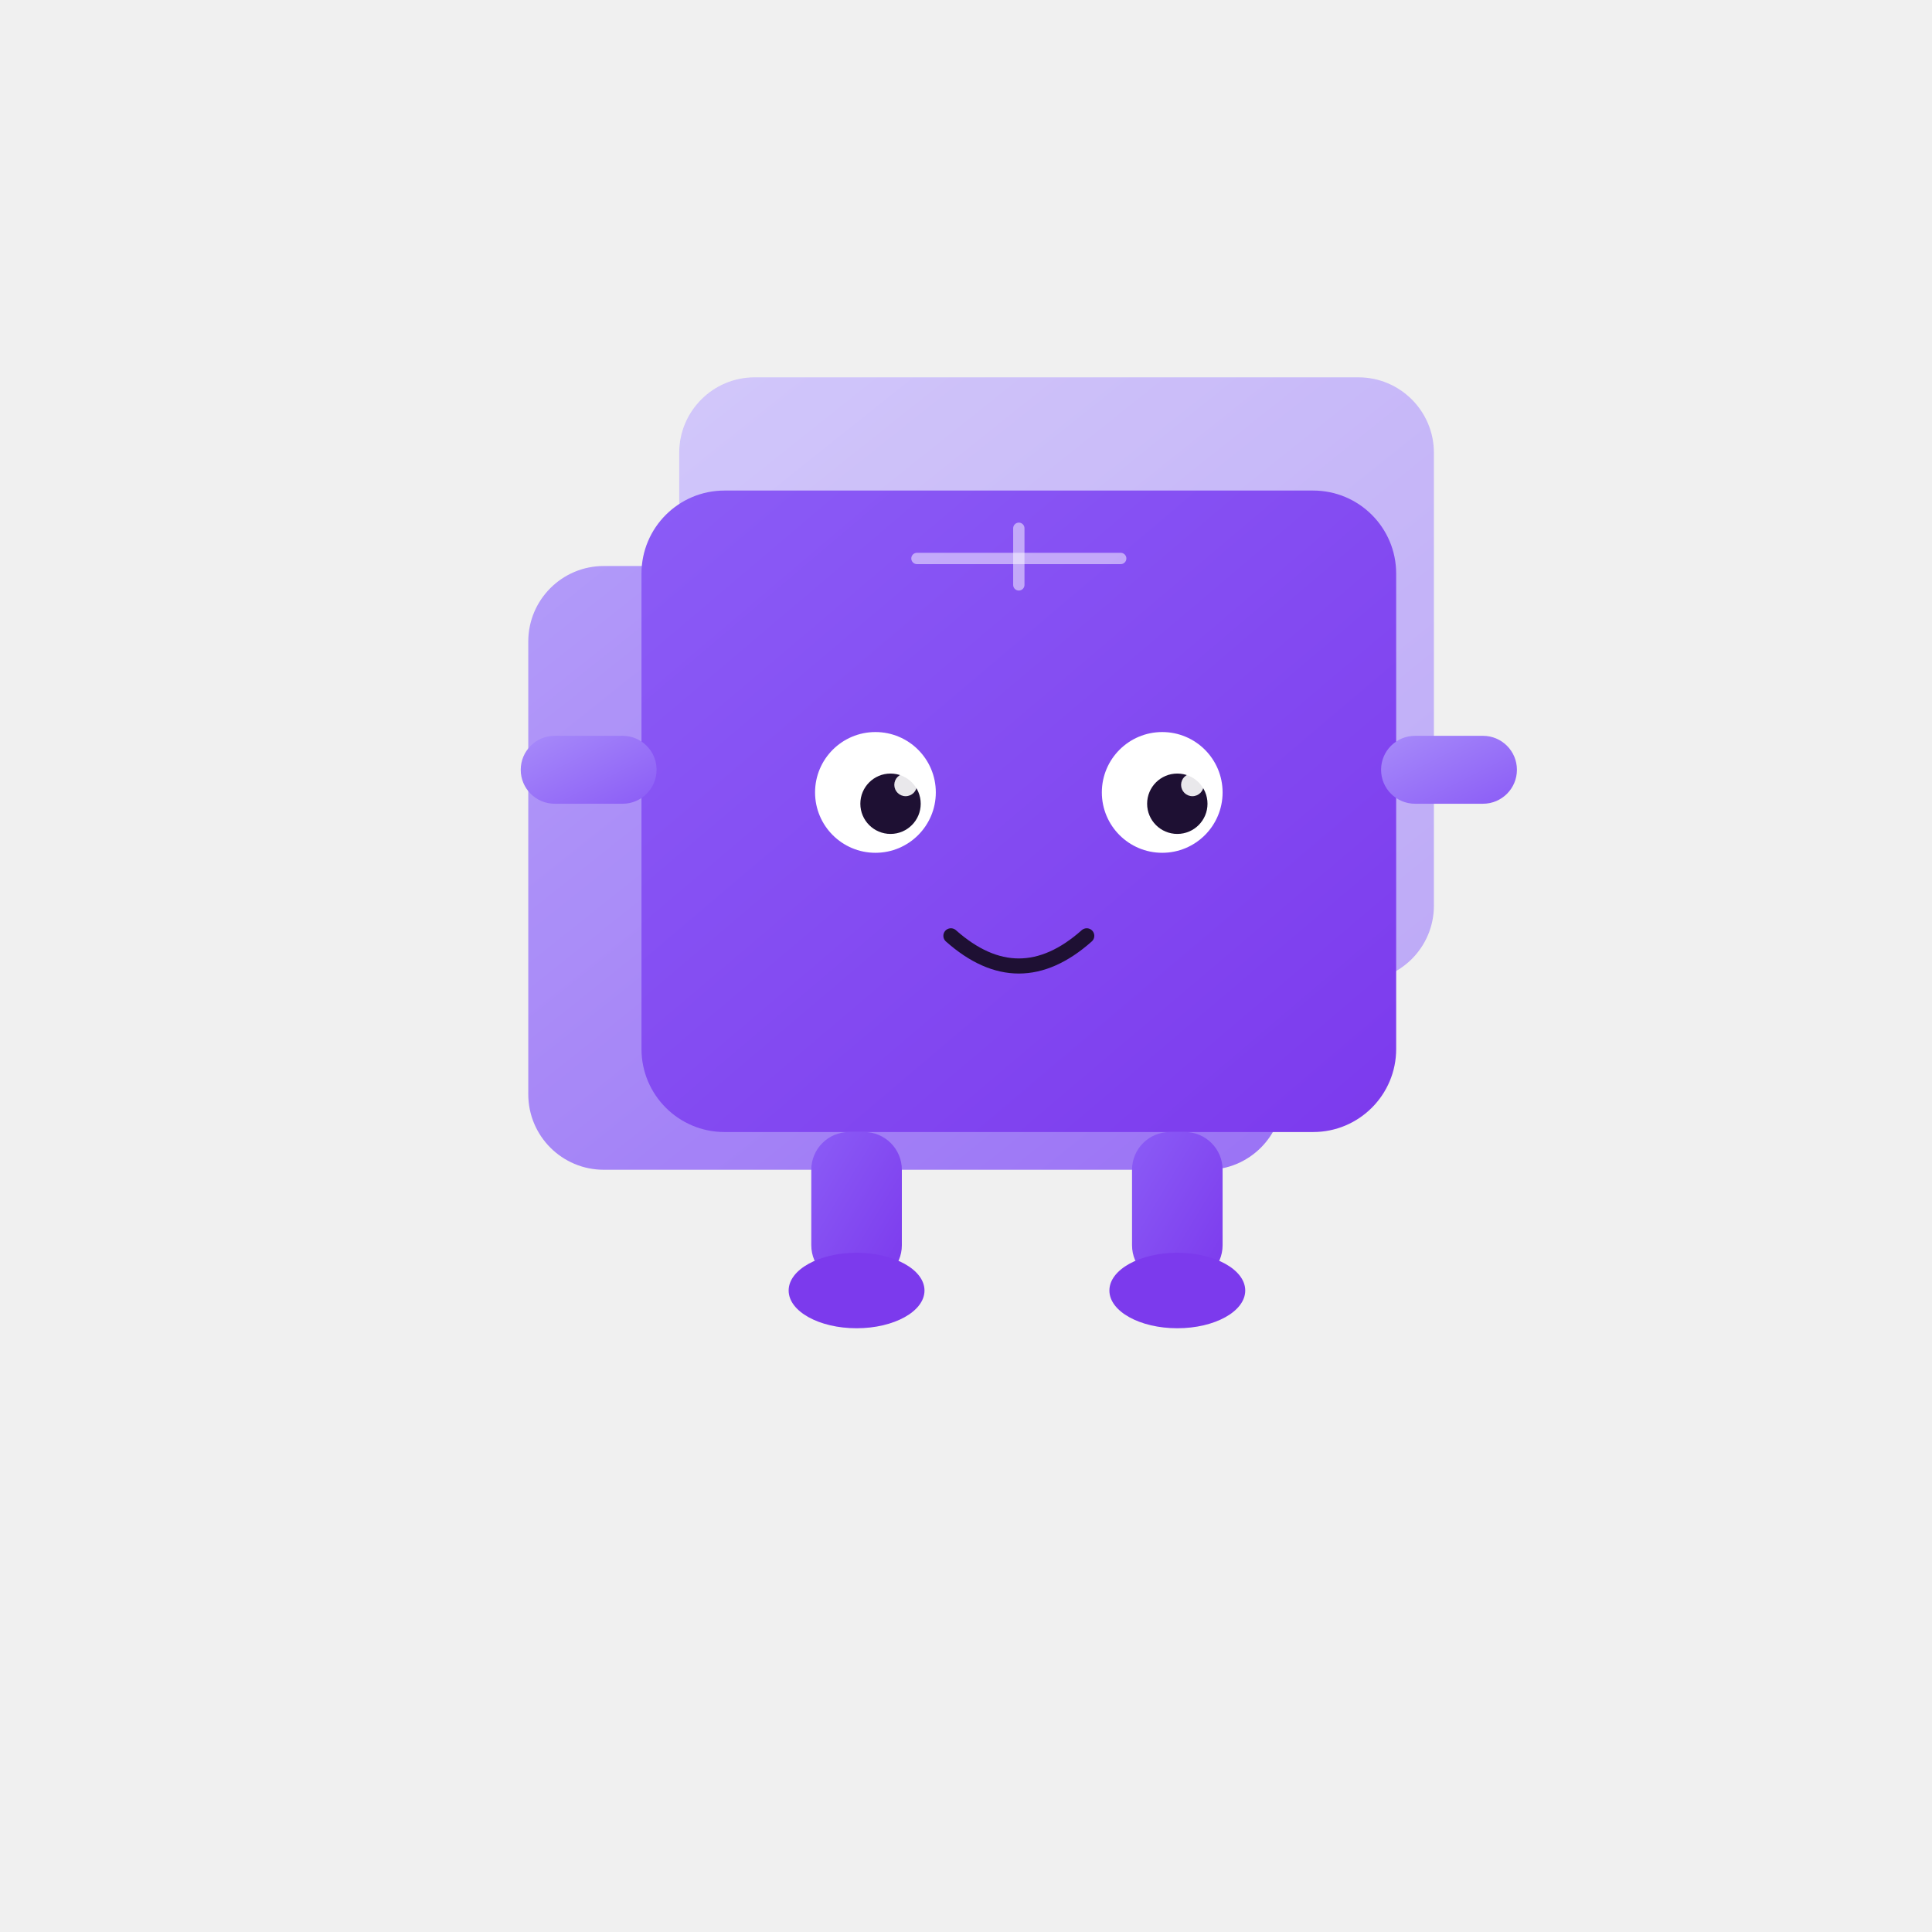
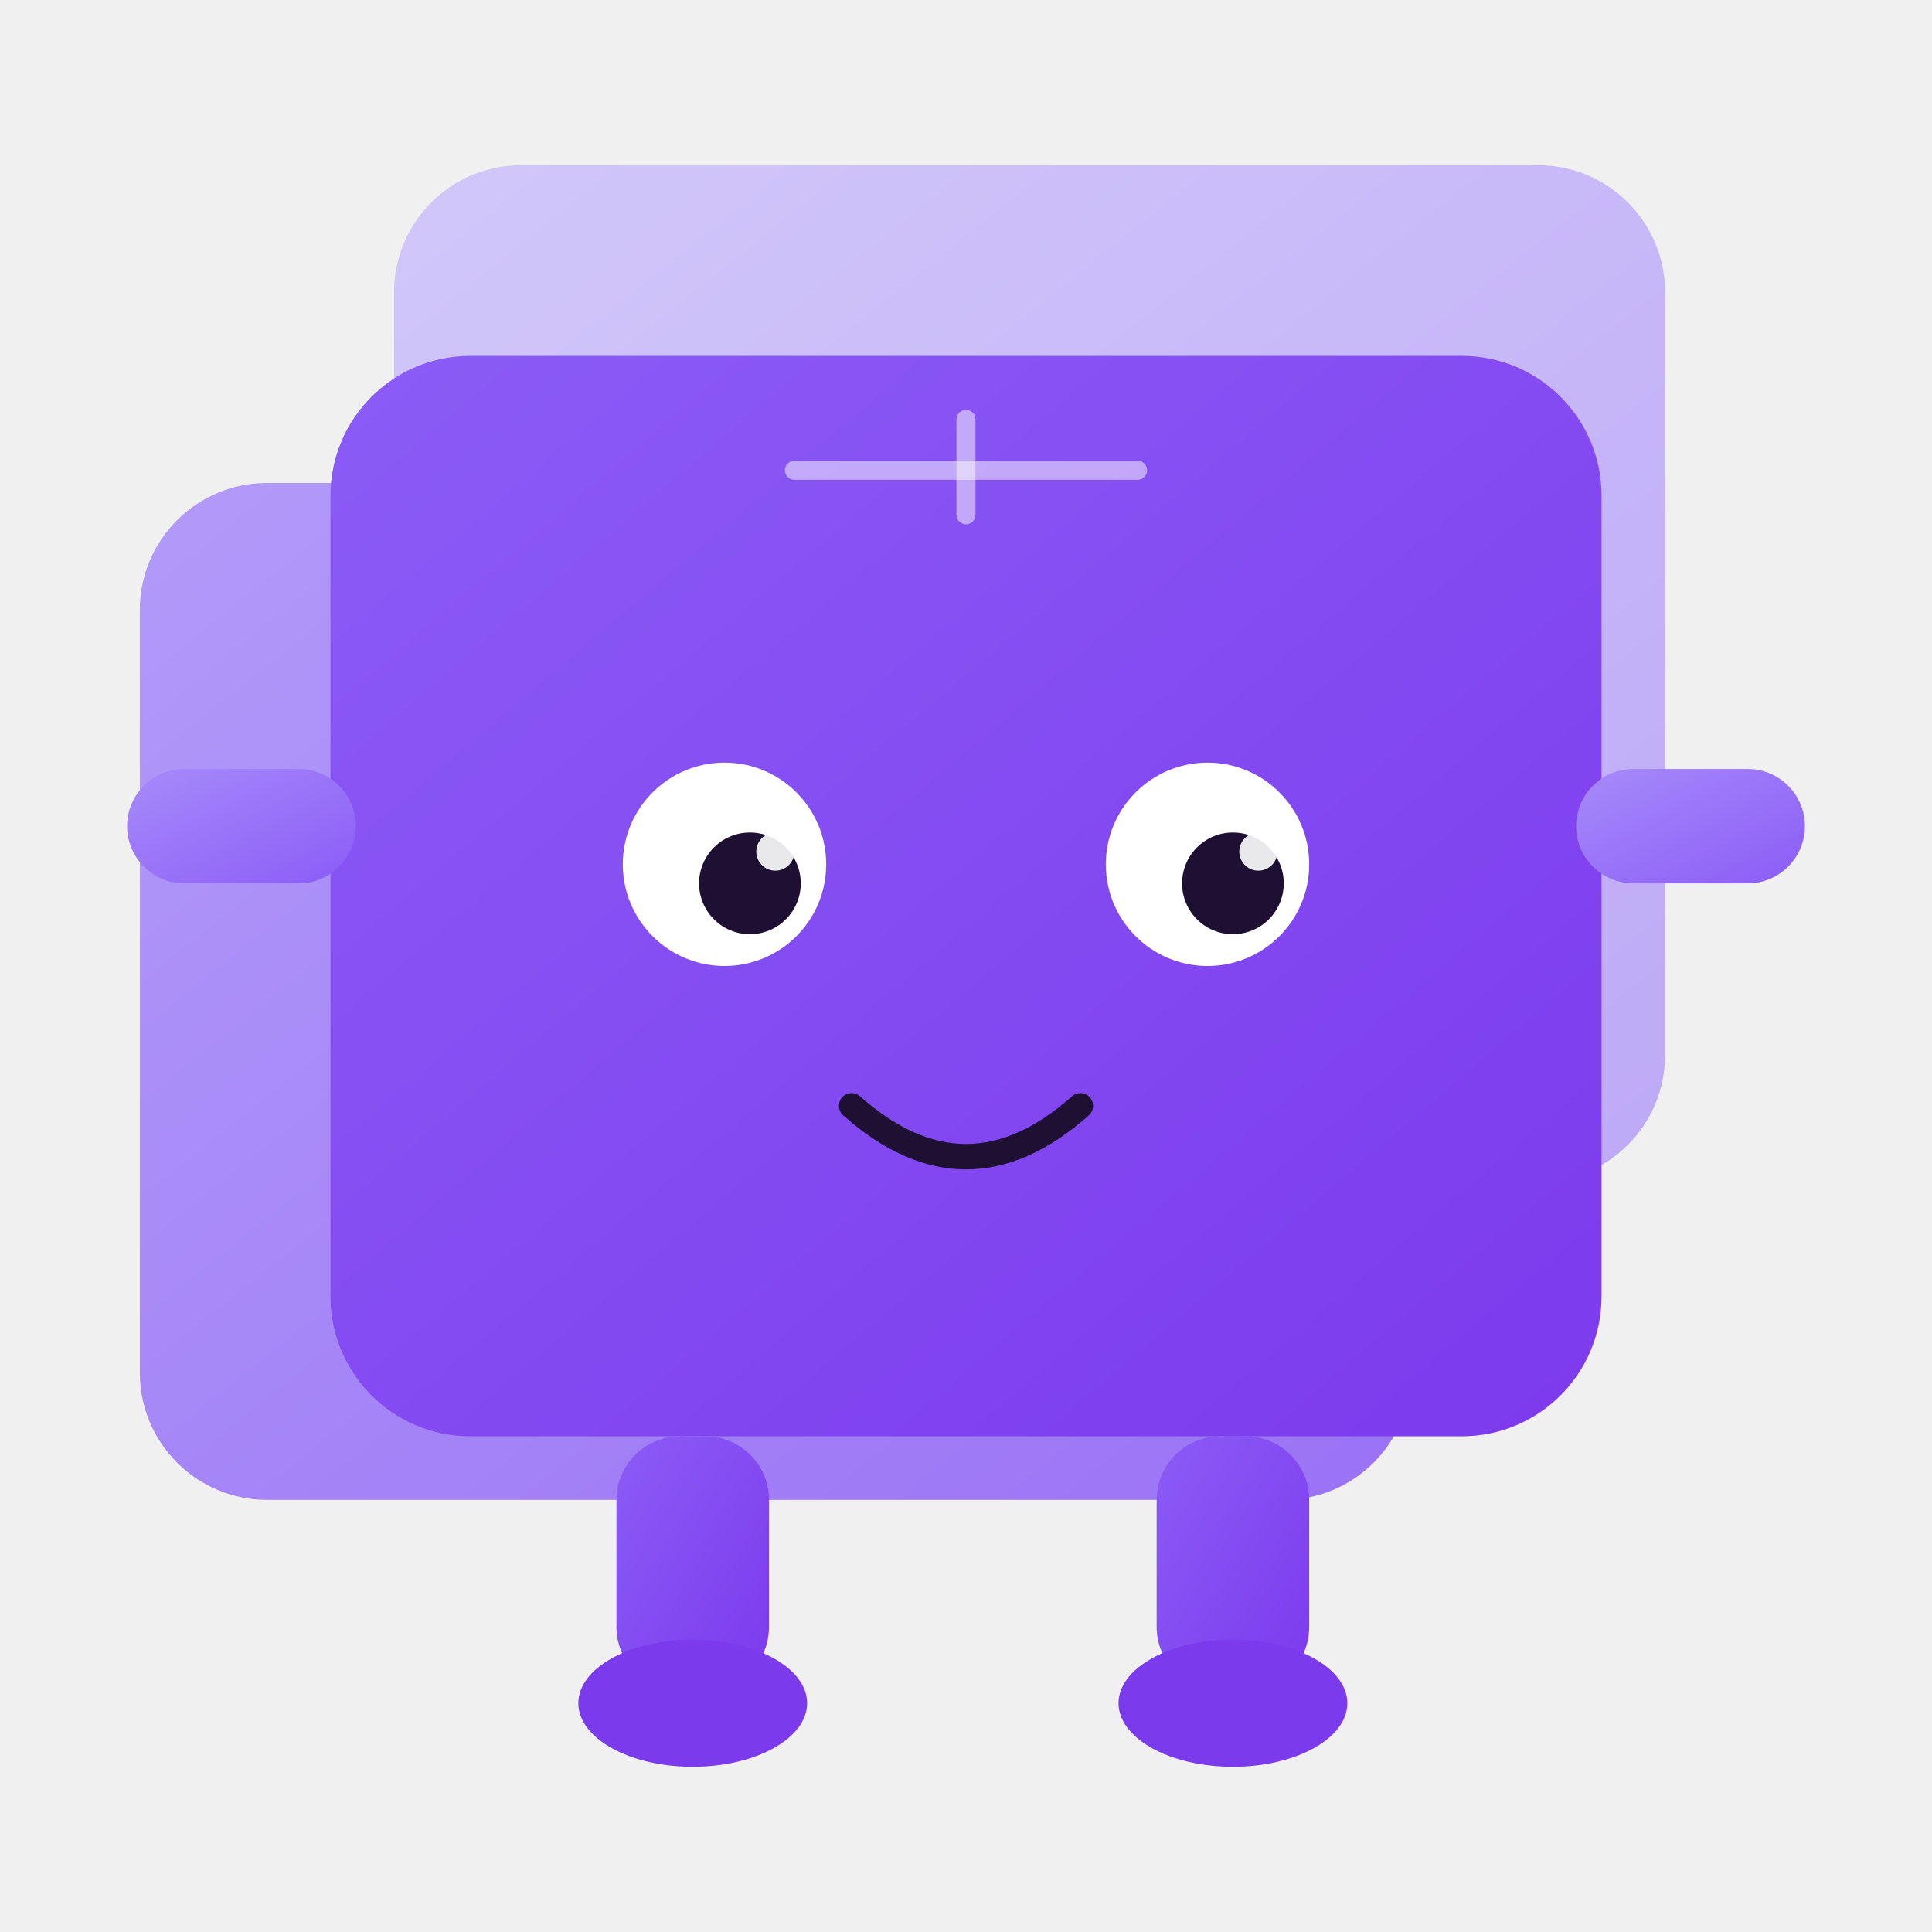
- <svg xmlns="http://www.w3.org/2000/svg" viewBox="0 0 512 512" width="512" height="512">
+ <svg xmlns="http://www.w3.org/2000/svg" viewBox="118 74 304 304" width="512" height="512">
  <defs>
    <linearGradient id="body1" x1="0%" y1="0%" x2="100%" y2="100%">
      <stop offset="0%" style="stop-color:#c4b5fd" />
      <stop offset="100%" style="stop-color:#a78bfa" />
    </linearGradient>
    <linearGradient id="body2" x1="0%" y1="0%" x2="100%" y2="100%">
      <stop offset="0%" style="stop-color:#a78bfa" />
      <stop offset="100%" style="stop-color:#8b5cf6" />
    </linearGradient>
    <linearGradient id="body3" x1="0%" y1="0%" x2="100%" y2="100%">
      <stop offset="0%" style="stop-color:#8b5cf6" />
      <stop offset="100%" style="stop-color:#7c3aed" />
    </linearGradient>
  </defs>
  <rect x="180" y="100" width="200" height="160" rx="20" fill="url(#body1)" opacity="0.7" />
  <rect x="140" y="150" width="200" height="160" rx="20" fill="url(#body2)" opacity="0.85" />
  <rect x="170" y="130" width="200" height="170" rx="22" fill="url(#body3)" />
  <circle cx="232" cy="210" r="16" fill="white" />
  <circle cx="308" cy="210" r="16" fill="white" />
  <circle cx="236" cy="213" r="8" fill="#1e1033" />
  <circle cx="312" cy="213" r="8" fill="#1e1033" />
  <circle cx="240" cy="208" r="3" fill="white" opacity="0.9" />
  <circle cx="316" cy="208" r="3" fill="white" opacity="0.9" />
  <path d="M252 248 Q270 264 288 248" stroke="#1e1033" stroke-width="4" fill="none" stroke-linecap="round" />
  <line x1="270" y1="140" x2="270" y2="155" stroke="white" stroke-width="3" stroke-linecap="round" opacity="0.5" />
  <line x1="243" y1="148" x2="297" y2="148" stroke="white" stroke-width="3" stroke-linecap="round" opacity="0.5" />
  <rect x="215" y="300" width="24" height="40" rx="10" fill="url(#body3)" />
  <rect x="300" y="300" width="24" height="40" rx="10" fill="url(#body3)" />
  <ellipse cx="227" cy="342" rx="18" ry="10" fill="#7c3aed" />
  <ellipse cx="312" cy="342" rx="18" ry="10" fill="#7c3aed" />
  <rect x="138" y="195" width="36" height="18" rx="9" fill="url(#body2)" />
  <rect x="366" y="195" width="36" height="18" rx="9" fill="url(#body2)" />
</svg>
